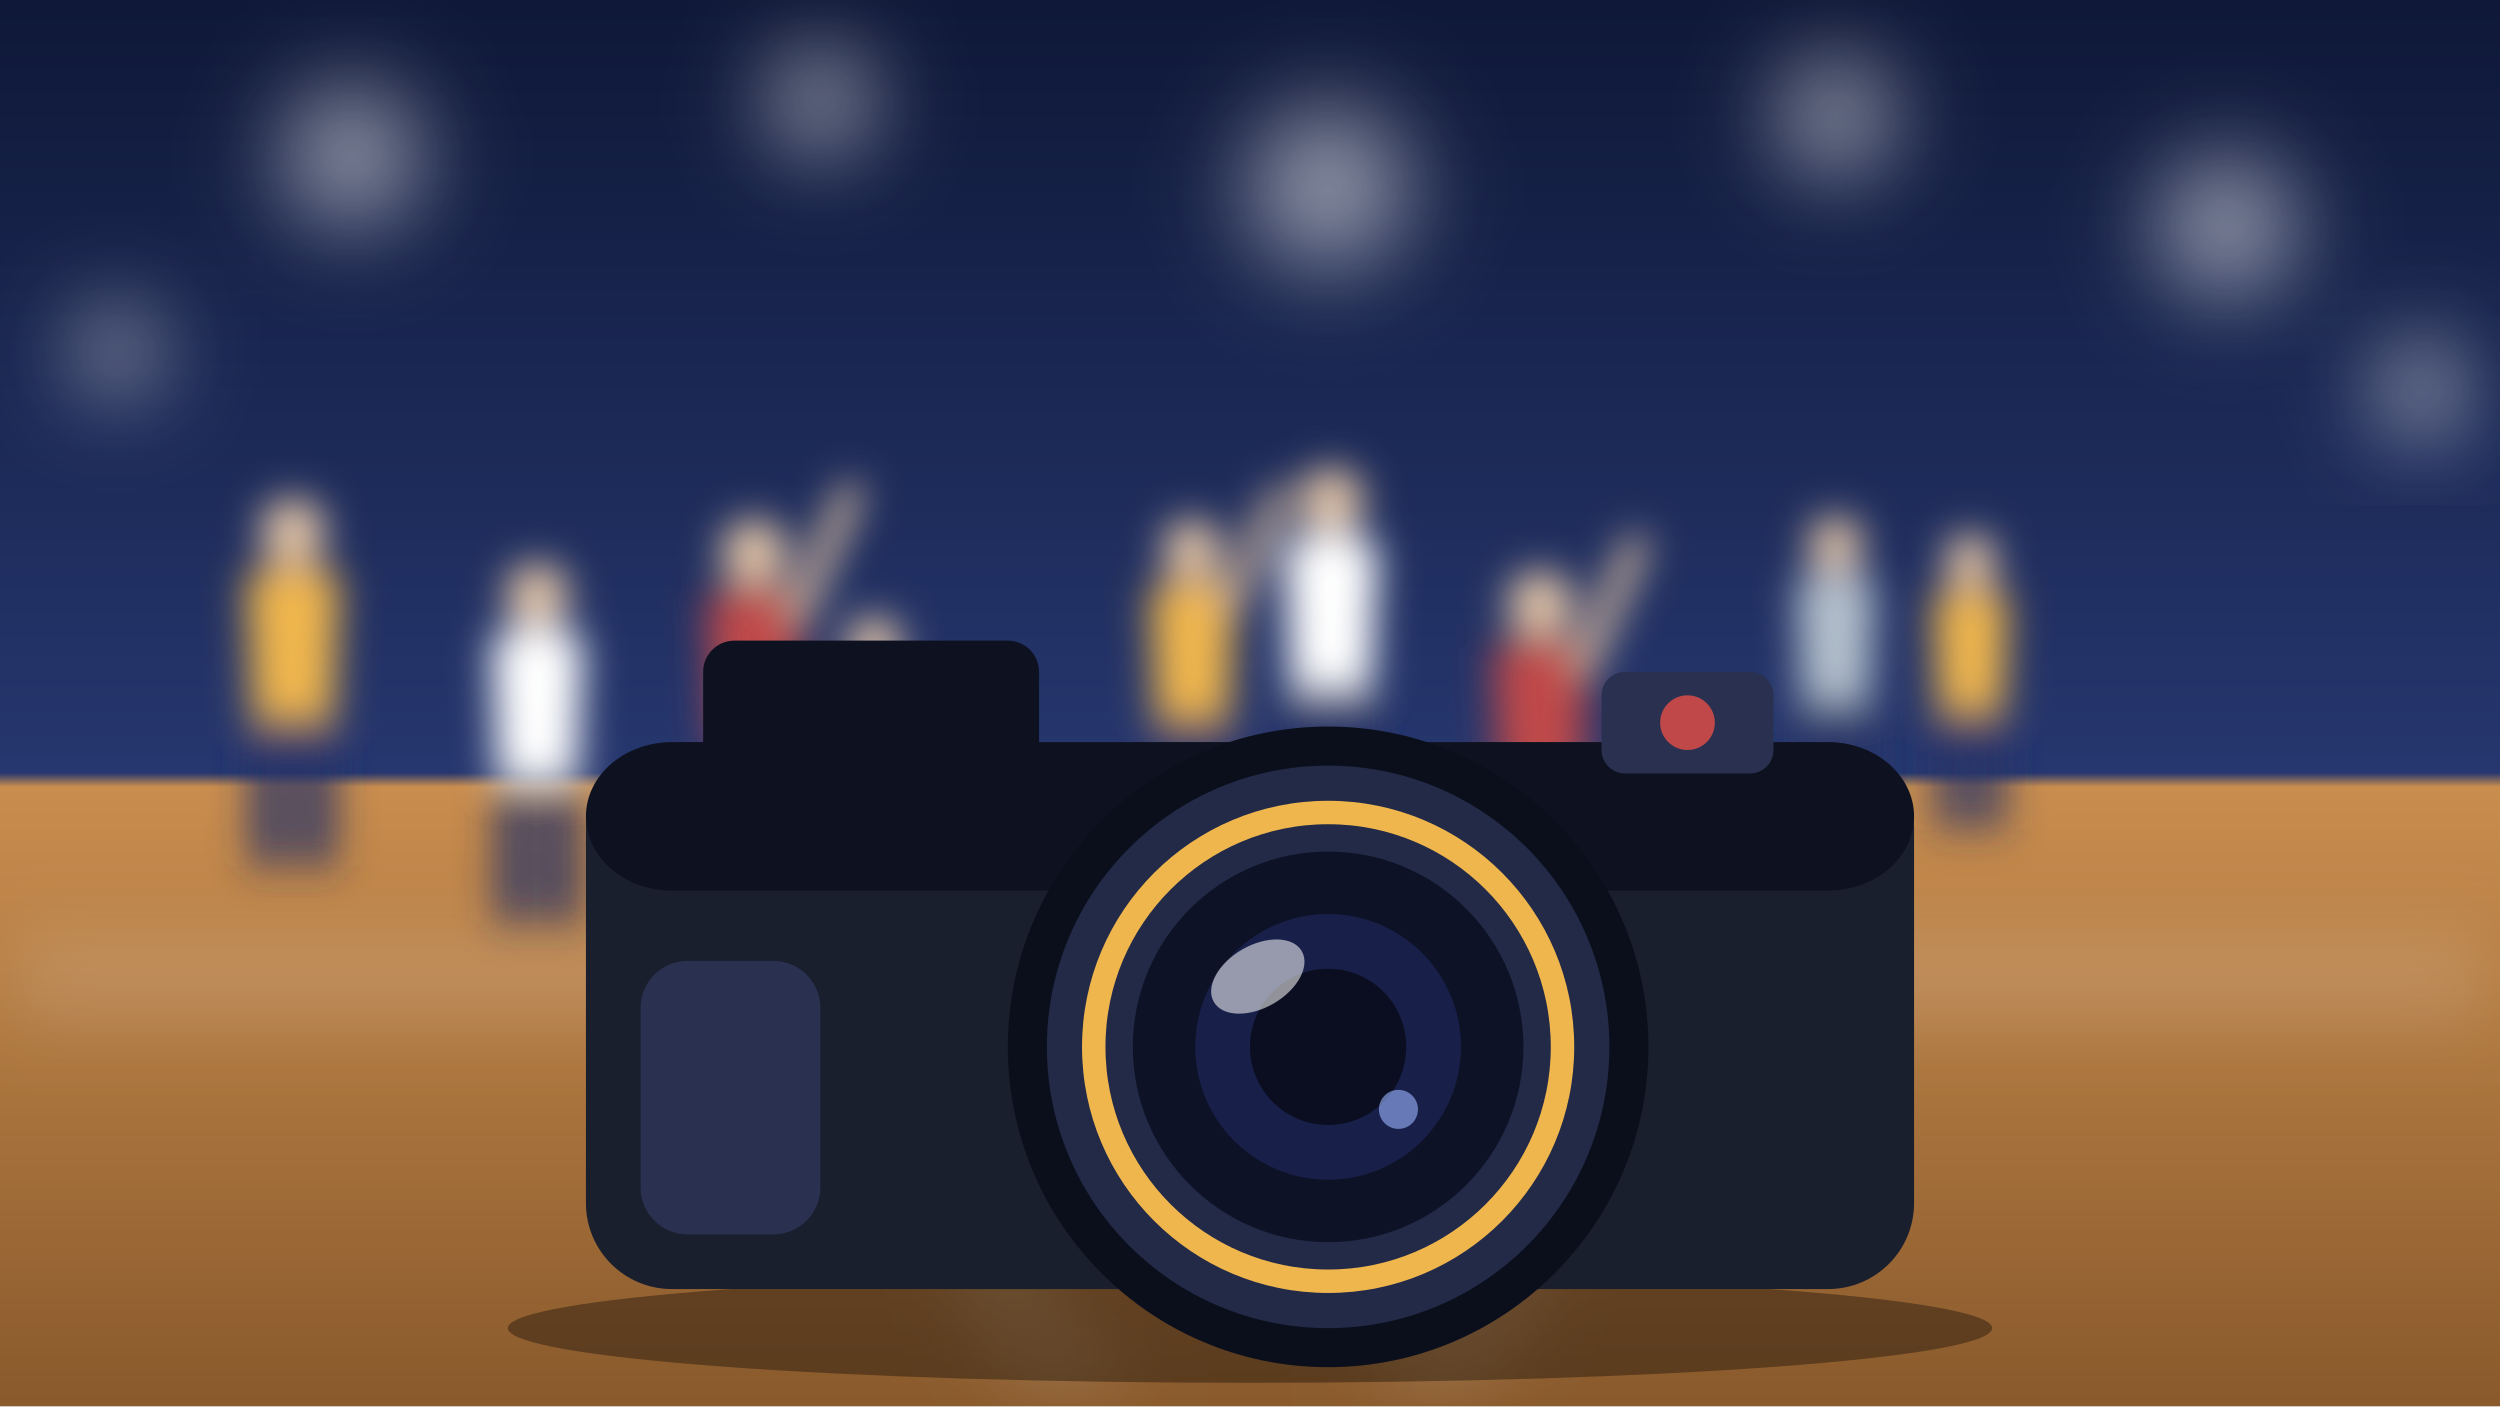
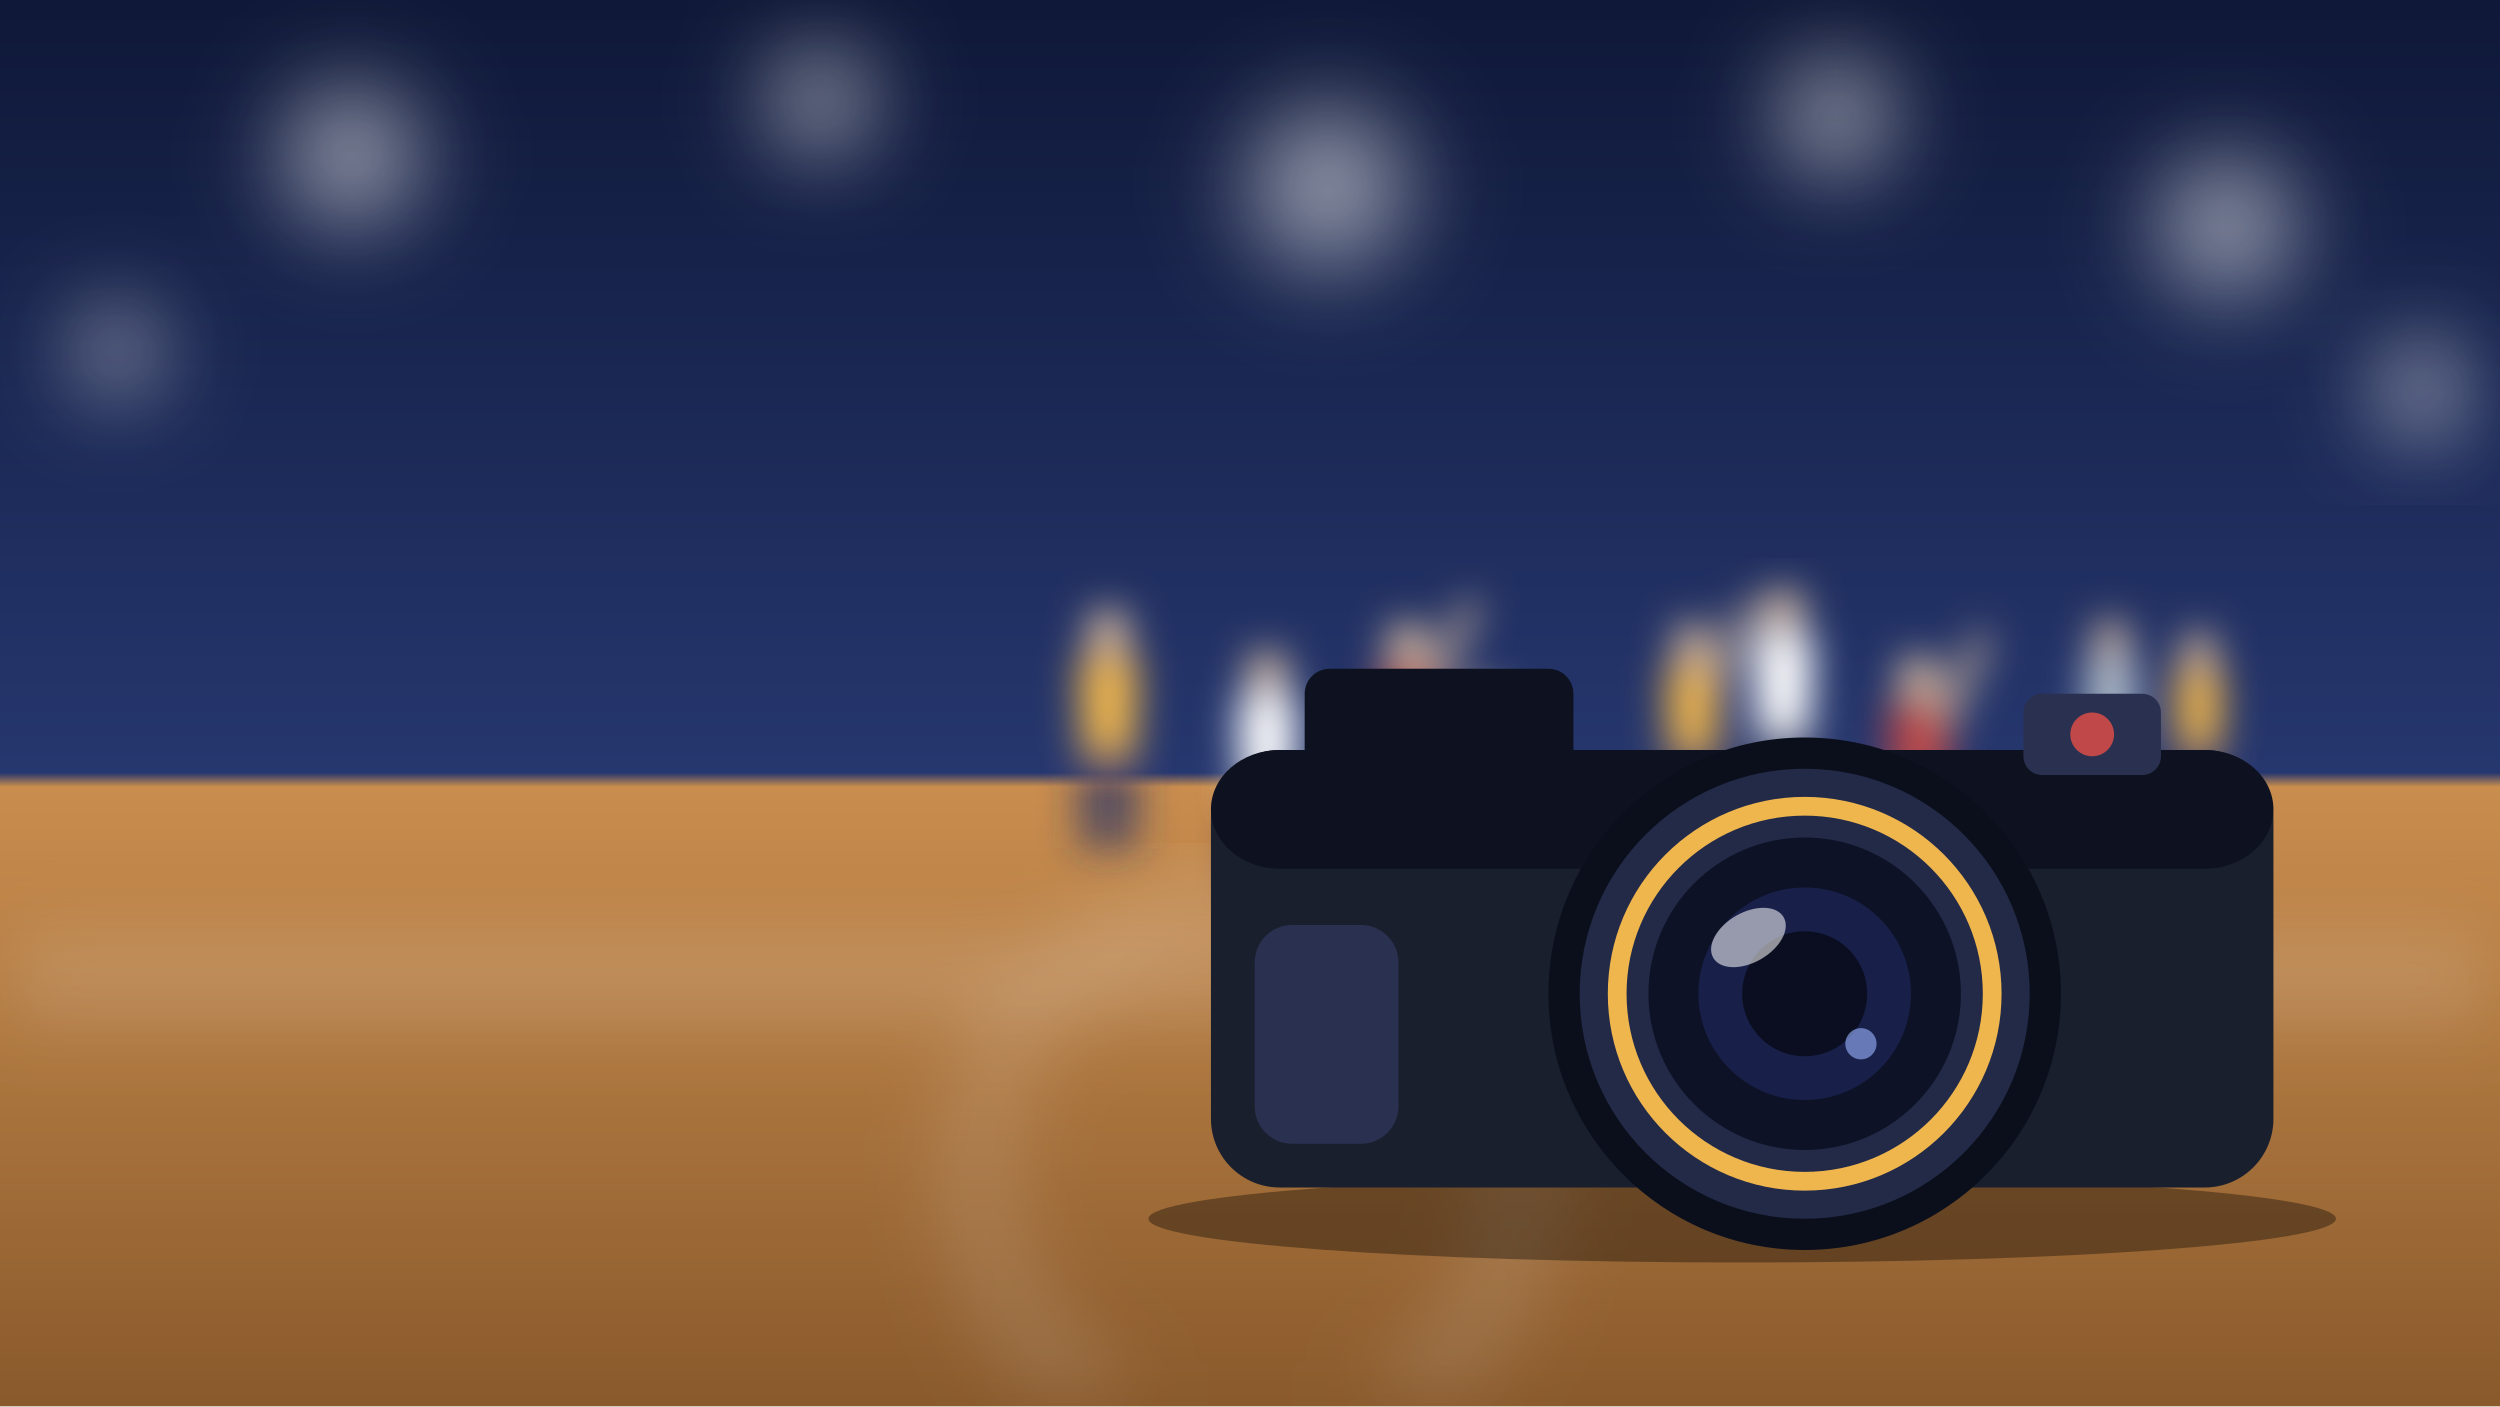
<svg xmlns="http://www.w3.org/2000/svg" viewBox="0 0 640 360" preserveAspectRatio="xMidYMid slice">
  <defs>
    <linearGradient id="z" x1="0" y1="0" x2="0" y2="1">
      <stop offset="0" stop-color="#0f1838" />
      <stop offset=".55" stop-color="#26376f" />
      <stop offset=".56" stop-color="#c98d4e" />
      <stop offset="1" stop-color="#8a5a2c" />
    </linearGradient>
    <filter id="b6" x="-10%" y="-10%" width="120%" height="120%">
      <feGaussianBlur stdDeviation="5" />
    </filter>
    <filter id="b12">
      <feGaussianBlur stdDeviation="11" />
    </filter>
    <radialGradient id="sj" cx=".5" cy=".5" r=".5">
      <stop offset="0" stop-color="#fff" stop-opacity=".9" />
      <stop offset="1" stop-color="#fff" stop-opacity="0" />
    </radialGradient>
  </defs>
  <rect width="640" height="360" fill="url(#z)" />
  <g filter="url(#b12)" opacity=".85">
    <circle cx="90" cy="40" r="26" fill="url(#sj)" />
    <circle cx="210" cy="26" r="20" fill="url(#sj)" />
    <circle cx="340" cy="48" r="30" fill="url(#sj)" />
    <circle cx="470" cy="30" r="22" fill="url(#sj)" />
    <circle cx="570" cy="58" r="26" fill="url(#sj)" />
    <circle cx="30" cy="90" r="16" fill="url(#sj)" />
    <circle cx="620" cy="100" r="18" fill="url(#sj)" />
  </g>
  <g filter="url(#b12)" opacity=".5">
    <path d="M0 250 L640 250" stroke="#fff" stroke-width="6" />
    <circle cx="320" cy="300" r="70" fill="none" stroke="#fff" stroke-width="5" />
  </g>
  <g filter="url(#b6)">
-     <g transform="translate(75.0 194) scale(0.9354467)">
-       <circle cx="0" cy="-62" r="9" fill="#e8c9a8" />
-       <path d="M-13 -50 Q0 -56 13 -50 L11 -10 L-11 -10 Z" fill="#F0B64E" />
-       <rect x="-11" y="-10" width="9" height="40" rx="3" fill="#2b3566" />
-       <rect x="2" y="-10" width="9" height="40" rx="3" fill="#2b3566" />
-     </g>
-     <g transform="translate(137.5556 209) scale(0.9130079)">
-       <circle cx="0" cy="-62" r="9" fill="#e8c9a8" />
-       <path d="M-13 -50 Q0 -56 13 -50 L11 -10 L-11 -10 Z" fill="#fff" />
-       <rect x="-11" y="-10" width="9" height="40" rx="3" fill="#2b3566" />
-       <rect x="2" y="-10" width="9" height="40" rx="3" fill="#2b3566" />
-     </g>
-     <g transform="translate(193.1111 200) scale(0.9439896)">
-       <circle cx="0" cy="-62" r="9" fill="#e8c9a8" />
-       <path d="M-13 -50 Q0 -56 13 -50 L11 -10 L-11 -10 Z" fill="#C04848" />
-       <rect x="-11" y="-10" width="9" height="40" rx="3" fill="#2b3566" />
-       <rect x="2" y="-10" width="9" height="40" rx="3" fill="#2b3566" />
-       <path d="M12 -46 L26 -78" stroke="#e8c9a8" stroke-width="6" stroke-linecap="round" />
-     </g>
-     <g transform="translate(223.6667 214) scale(0.7892128)">
-       <circle cx="0" cy="-62" r="9" fill="#e8c9a8" />
-       <path d="M-13 -50 Q0 -56 13 -50 L11 -10 L-11 -10 Z" fill="#B4C0CC" />
-       <rect x="-11" y="-10" width="9" height="40" rx="3" fill="#2b3566" />
-       <rect x="2" y="-10" width="9" height="40" rx="3" fill="#2b3566" />
-     </g>
-     <g transform="translate(305.2222 193) scale(0.8451895)">
-       <circle cx="0" cy="-62" r="9" fill="#e8c9a8" />
-       <path d="M-13 -50 Q0 -56 13 -50 L11 -10 L-11 -10 Z" fill="#F0B64E" />
-       <rect x="-11" y="-10" width="9" height="40" rx="3" fill="#2b3566" />
-       <rect x="2" y="-10" width="9" height="40" rx="3" fill="#2b3566" />
-       <path d="M12 -46 L26 -78" stroke="#e8c9a8" stroke-width="6" stroke-linecap="round" />
-     </g>
-     <g transform="translate(340.7778 186) scale(0.9327959)">
-       <circle cx="0" cy="-62" r="9" fill="#e8c9a8" />
-       <path d="M-13 -50 Q0 -56 13 -50 L11 -10 L-11 -10 Z" fill="#fff" />
-       <rect x="-11" y="-10" width="9" height="40" rx="3" fill="#2b3566" />
-       <rect x="2" y="-10" width="9" height="40" rx="3" fill="#2b3566" />
-     </g>
-     <g transform="translate(394.3333 213) scale(0.9414314)">
-       <circle cx="0" cy="-62" r="9" fill="#e8c9a8" />
-       <path d="M-13 -50 Q0 -56 13 -50 L11 -10 L-11 -10 Z" fill="#C04848" />
-       <rect x="-11" y="-10" width="9" height="40" rx="3" fill="#2b3566" />
-       <rect x="2" y="-10" width="9" height="40" rx="3" fill="#2b3566" />
-       <path d="M12 -46 L26 -78" stroke="#e8c9a8" stroke-width="6" stroke-linecap="round" />
-     </g>
-     <g transform="translate(469.8889 188) scale(0.7846919)">
-       <circle cx="0" cy="-62" r="9" fill="#e8c9a8" />
-       <path d="M-13 -50 Q0 -56 13 -50 L11 -10 L-11 -10 Z" fill="#B4C0CC" />
-       <rect x="-11" y="-10" width="9" height="40" rx="3" fill="#2b3566" />
-       <rect x="2" y="-10" width="9" height="40" rx="3" fill="#2b3566" />
-     </g>
-     <g transform="translate(504.4444 190) scale(0.7504437)">
-       <circle cx="0" cy="-62" r="9" fill="#e8c9a8" />
-       <path d="M-13 -50 Q0 -56 13 -50 L11 -10 L-11 -10 Z" fill="#F0B64E" />
-       <rect x="-11" y="-10" width="9" height="40" rx="3" fill="#2b3566" />
-       <rect x="2" y="-10" width="9" height="40" rx="3" fill="#2b3566" />
+     <g transform="translate(235 73) scale(.65)">
+       <g transform="translate(75.0 194) scale(0.9354467)">
+         <circle cx="0" cy="-62" r="9" fill="#e8c9a8" />
+         <path d="M-13 -50 Q0 -56 13 -50 L11 -10 L-11 -10 Z" fill="#F0B64E" />
+         <rect x="-11" y="-10" width="9" height="40" rx="3" fill="#2b3566" />
+         <rect x="2" y="-10" width="9" height="40" rx="3" fill="#2b3566" />
+       </g>
+       <g transform="translate(137.5556 209) scale(0.9130079)">
+         <circle cx="0" cy="-62" r="9" fill="#e8c9a8" />
+         <path d="M-13 -50 Q0 -56 13 -50 L11 -10 L-11 -10 Z" fill="#fff" />
+         <rect x="-11" y="-10" width="9" height="40" rx="3" fill="#2b3566" />
+         <rect x="2" y="-10" width="9" height="40" rx="3" fill="#2b3566" />
+       </g>
+       <g transform="translate(193.1111 200) scale(0.9439896)">
+         <circle cx="0" cy="-62" r="9" fill="#e8c9a8" />
+         <path d="M-13 -50 Q0 -56 13 -50 L11 -10 L-11 -10 Z" fill="#C04848" />
+         <rect x="-11" y="-10" width="9" height="40" rx="3" fill="#2b3566" />
+         <rect x="2" y="-10" width="9" height="40" rx="3" fill="#2b3566" />
+         <path d="M12 -46 L26 -78" stroke="#e8c9a8" stroke-width="6" stroke-linecap="round" />
+       </g>
+       <g transform="translate(223.6667 214) scale(0.7892128)">
+         <circle cx="0" cy="-62" r="9" fill="#e8c9a8" />
+         <path d="M-13 -50 Q0 -56 13 -50 L11 -10 L-11 -10 Z" fill="#B4C0CC" />
+         <rect x="-11" y="-10" width="9" height="40" rx="3" fill="#2b3566" />
+         <rect x="2" y="-10" width="9" height="40" rx="3" fill="#2b3566" />
+       </g>
+       <g transform="translate(305.2222 193) scale(0.8451895)">
+         <circle cx="0" cy="-62" r="9" fill="#e8c9a8" />
+         <path d="M-13 -50 Q0 -56 13 -50 L11 -10 L-11 -10 Z" fill="#F0B64E" />
+         <rect x="-11" y="-10" width="9" height="40" rx="3" fill="#2b3566" />
+         <rect x="2" y="-10" width="9" height="40" rx="3" fill="#2b3566" />
+         <path d="M12 -46 L26 -78" stroke="#e8c9a8" stroke-width="6" stroke-linecap="round" />
+       </g>
+       <g transform="translate(340.7778 186) scale(0.9327959)">
+         <circle cx="0" cy="-62" r="9" fill="#e8c9a8" />
+         <path d="M-13 -50 Q0 -56 13 -50 L11 -10 L-11 -10 Z" fill="#fff" />
+         <rect x="-11" y="-10" width="9" height="40" rx="3" fill="#2b3566" />
+         <rect x="2" y="-10" width="9" height="40" rx="3" fill="#2b3566" />
+       </g>
+       <g transform="translate(394.3333 213) scale(0.9414314)">
+         <circle cx="0" cy="-62" r="9" fill="#e8c9a8" />
+         <path d="M-13 -50 Q0 -56 13 -50 L11 -10 L-11 -10 Z" fill="#C04848" />
+         <rect x="-11" y="-10" width="9" height="40" rx="3" fill="#2b3566" />
+         <rect x="2" y="-10" width="9" height="40" rx="3" fill="#2b3566" />
+         <path d="M12 -46 L26 -78" stroke="#e8c9a8" stroke-width="6" stroke-linecap="round" />
+       </g>
+       <g transform="translate(469.8889 188) scale(0.7846919)">
+         <circle cx="0" cy="-62" r="9" fill="#e8c9a8" />
+         <path d="M-13 -50 Q0 -56 13 -50 L11 -10 L-11 -10 Z" fill="#B4C0CC" />
+         <rect x="-11" y="-10" width="9" height="40" rx="3" fill="#2b3566" />
+         <rect x="2" y="-10" width="9" height="40" rx="3" fill="#2b3566" />
+       </g>
+       <g transform="translate(504.4444 190) scale(0.7504437)">
+         <circle cx="0" cy="-62" r="9" fill="#e8c9a8" />
+         <path d="M-13 -50 Q0 -56 13 -50 L11 -10 L-11 -10 Z" fill="#F0B64E" />
+         <rect x="-11" y="-10" width="9" height="40" rx="3" fill="#2b3566" />
+         <rect x="2" y="-10" width="9" height="40" rx="3" fill="#2b3566" />
+       </g>
    </g>
  </g>
-   <g transform="translate(150 150)">
-     <ellipse cx="170" cy="190" rx="190" ry="14" fill="#000" opacity=".35" />
-     <rect x="0" y="40" width="340" height="140" rx="22" fill="#1a1f2e" />
-     <rect x="0" y="40" width="340" height="38" rx="22" fill="#0e1220" />
-     <rect x="30" y="14" width="86" height="34" rx="8" fill="#0e1220" />
-     <rect x="260" y="22" width="44" height="26" rx="6" fill="#2a3150" />
-     <circle cx="282" cy="35" r="7" fill="#C04848" />
-     <rect x="14" y="96" width="46" height="70" rx="12" fill="#2a3150" />
-     <circle cx="190" cy="118" r="82" fill="#0b0f1c" />
-     <circle cx="190" cy="118" r="72" fill="#222a47" />
-     <circle cx="190" cy="118" r="60" fill="none" stroke="#F0B64E" stroke-width="6" />
-     <circle cx="190" cy="118" r="50" fill="#0d1226" />
-     <circle cx="190" cy="118" r="34" fill="#18204a" />
-     <circle cx="190" cy="118" r="20" fill="#0a0e20" />
-     <ellipse cx="172" cy="100" rx="13" ry="8" fill="#fff" opacity=".55" transform="rotate(-30 172 100)" />
-     <circle cx="208" cy="134" r="5" fill="#9bb4ff" opacity=".6" />
-     <text x="190" y="30" font-size="10" fill="#B4C0CC" text-anchor="middle" font-family="Montserrat,Arial" font-weight="800" letter-spacing="3" />
+   <g transform="translate(190 40) scale(.8)">
+     <g transform="translate(150 150)">
+       <ellipse cx="170" cy="190" rx="190" ry="14" fill="#000" opacity=".35" />
+       <rect x="0" y="40" width="340" height="140" rx="22" fill="#1a1f2e" />
+       <rect x="0" y="40" width="340" height="38" rx="22" fill="#0e1220" />
+       <rect x="30" y="14" width="86" height="34" rx="8" fill="#0e1220" />
+       <rect x="260" y="22" width="44" height="26" rx="6" fill="#2a3150" />
+       <circle cx="282" cy="35" r="7" fill="#C04848" />
+       <rect x="14" y="96" width="46" height="70" rx="12" fill="#2a3150" />
+       <circle cx="190" cy="118" r="82" fill="#0b0f1c" />
+       <circle cx="190" cy="118" r="72" fill="#222a47" />
+       <circle cx="190" cy="118" r="60" fill="none" stroke="#F0B64E" stroke-width="6" />
+       <circle cx="190" cy="118" r="50" fill="#0d1226" />
+       <circle cx="190" cy="118" r="34" fill="#18204a" />
+       <circle cx="190" cy="118" r="20" fill="#0a0e20" />
+       <ellipse cx="172" cy="100" rx="13" ry="8" fill="#fff" opacity=".55" transform="rotate(-30 172 100)" />
+       <circle cx="208" cy="134" r="5" fill="#9bb4ff" opacity=".6" />
+       <text x="190" y="30" font-size="10" fill="#B4C0CC" text-anchor="middle" font-family="Montserrat,Arial" font-weight="800" letter-spacing="3" />
+     </g>
  </g>
</svg>
